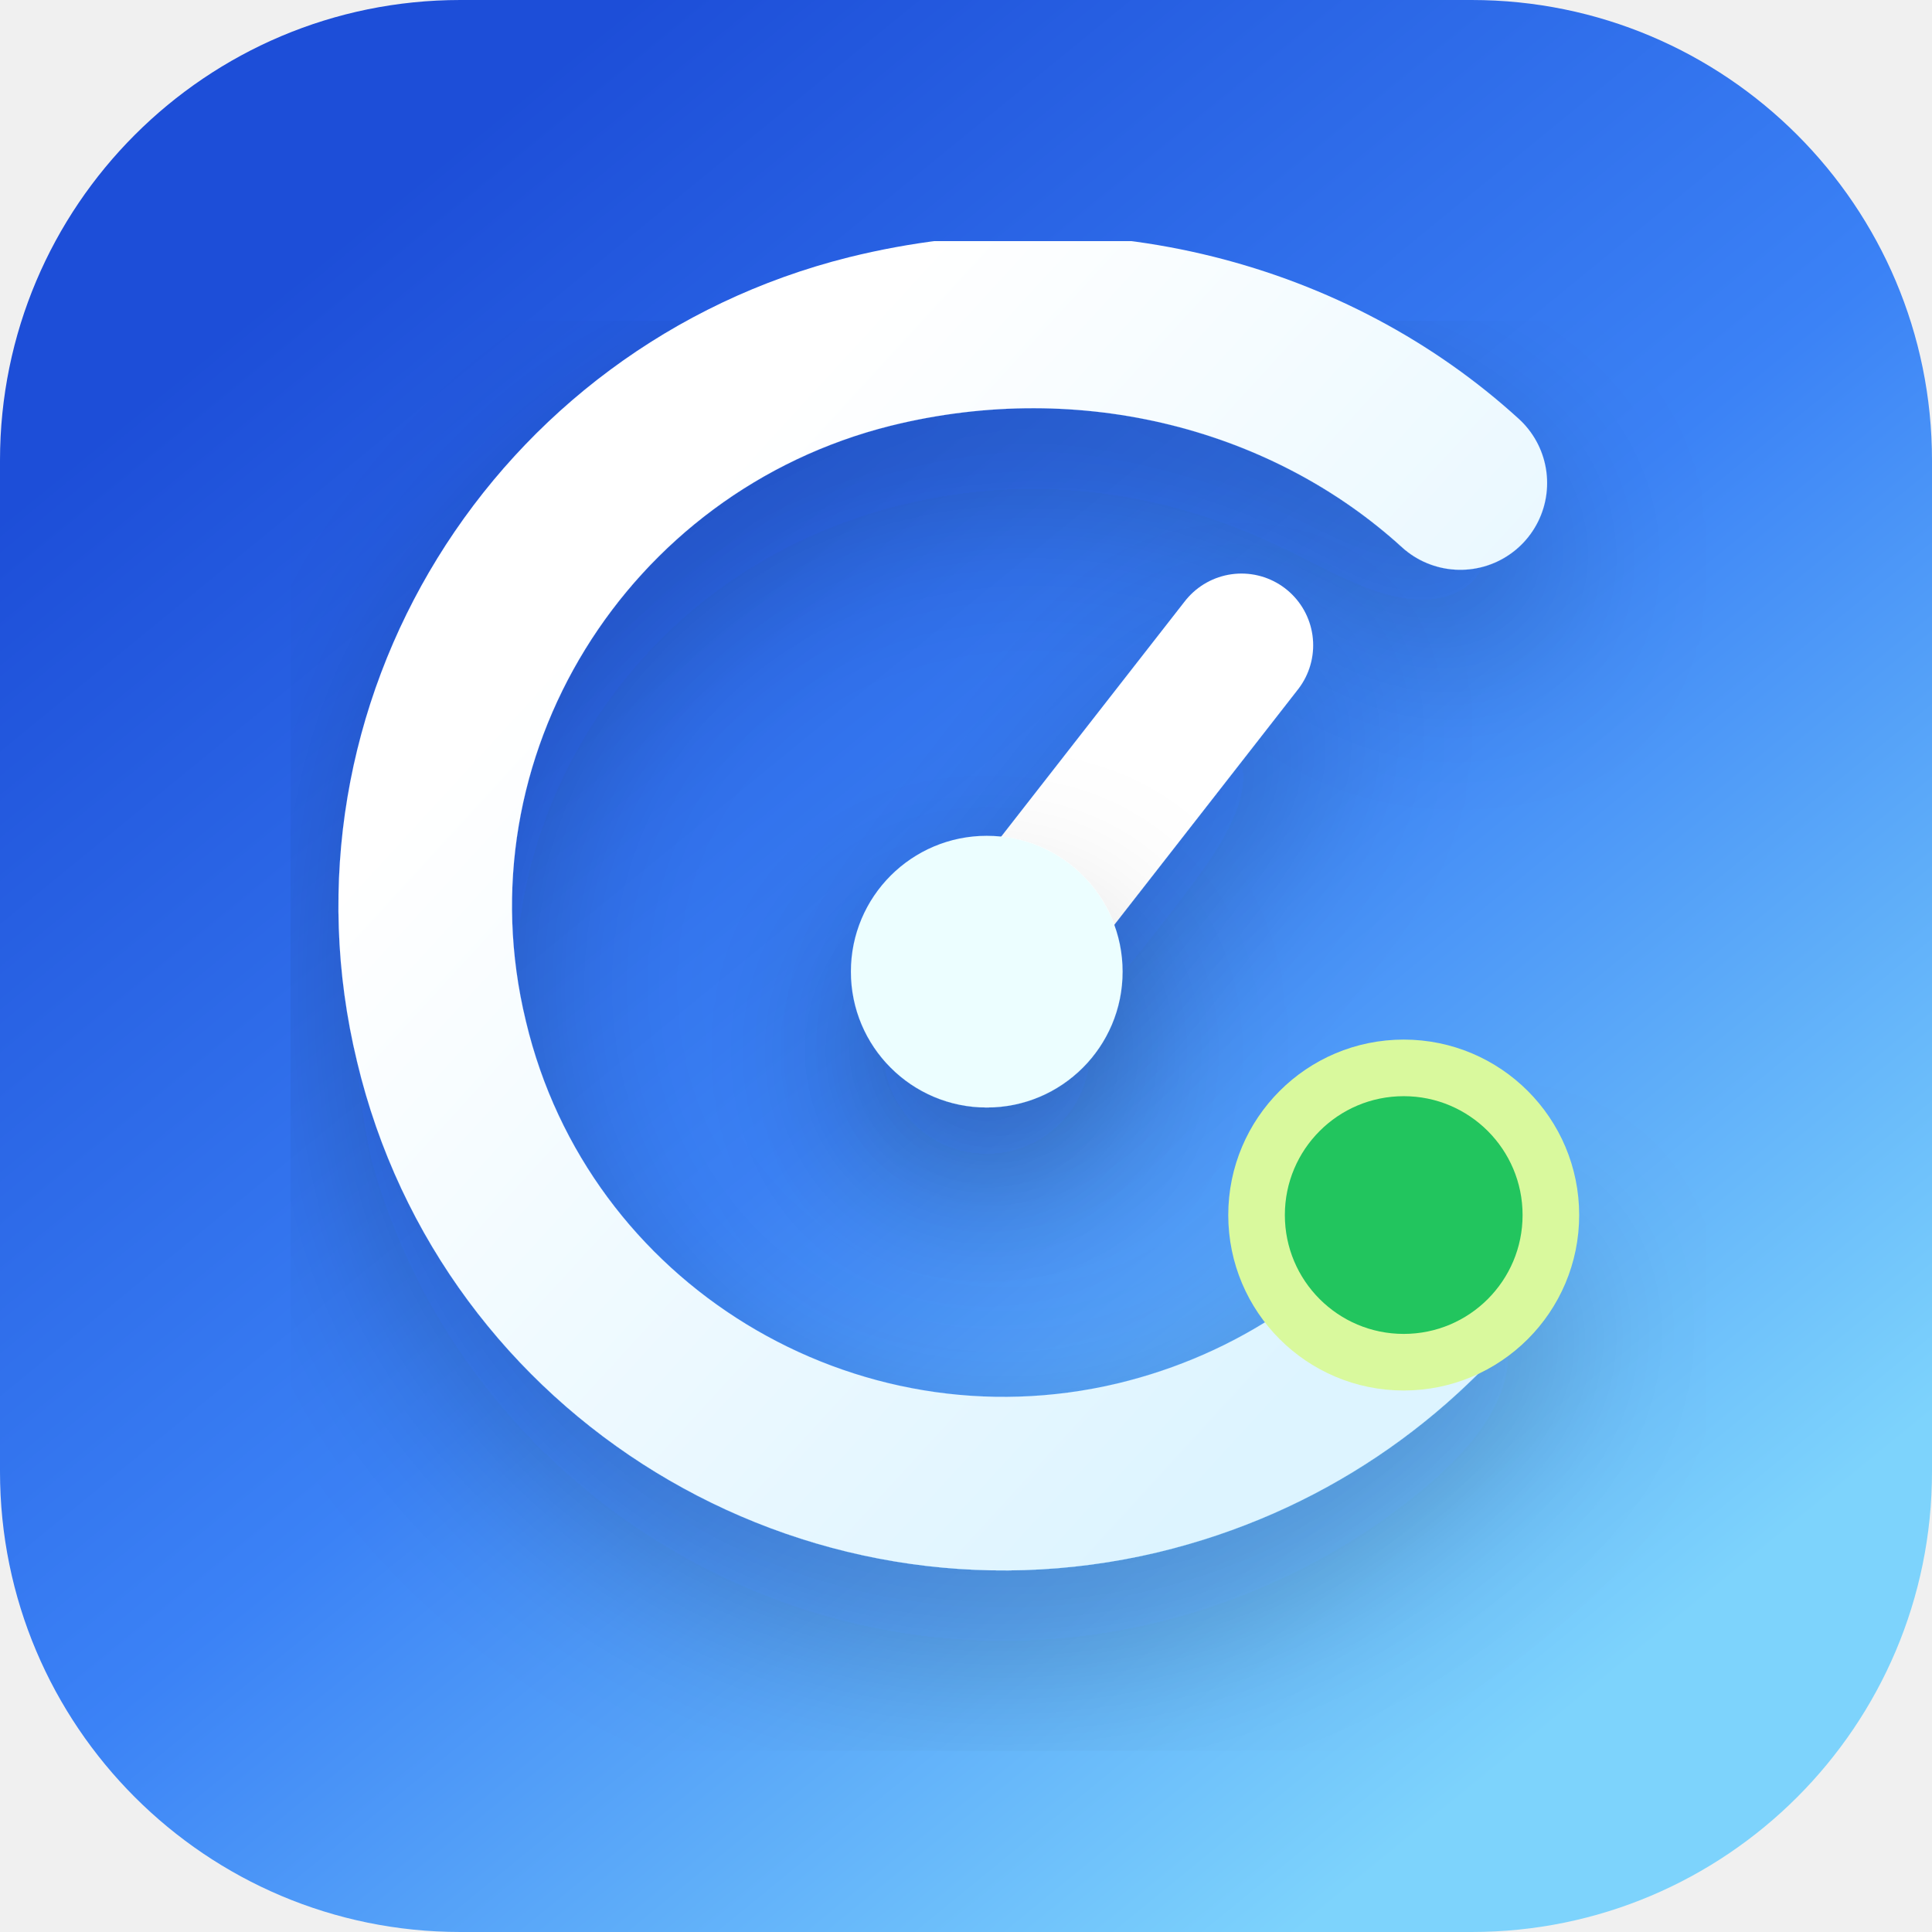
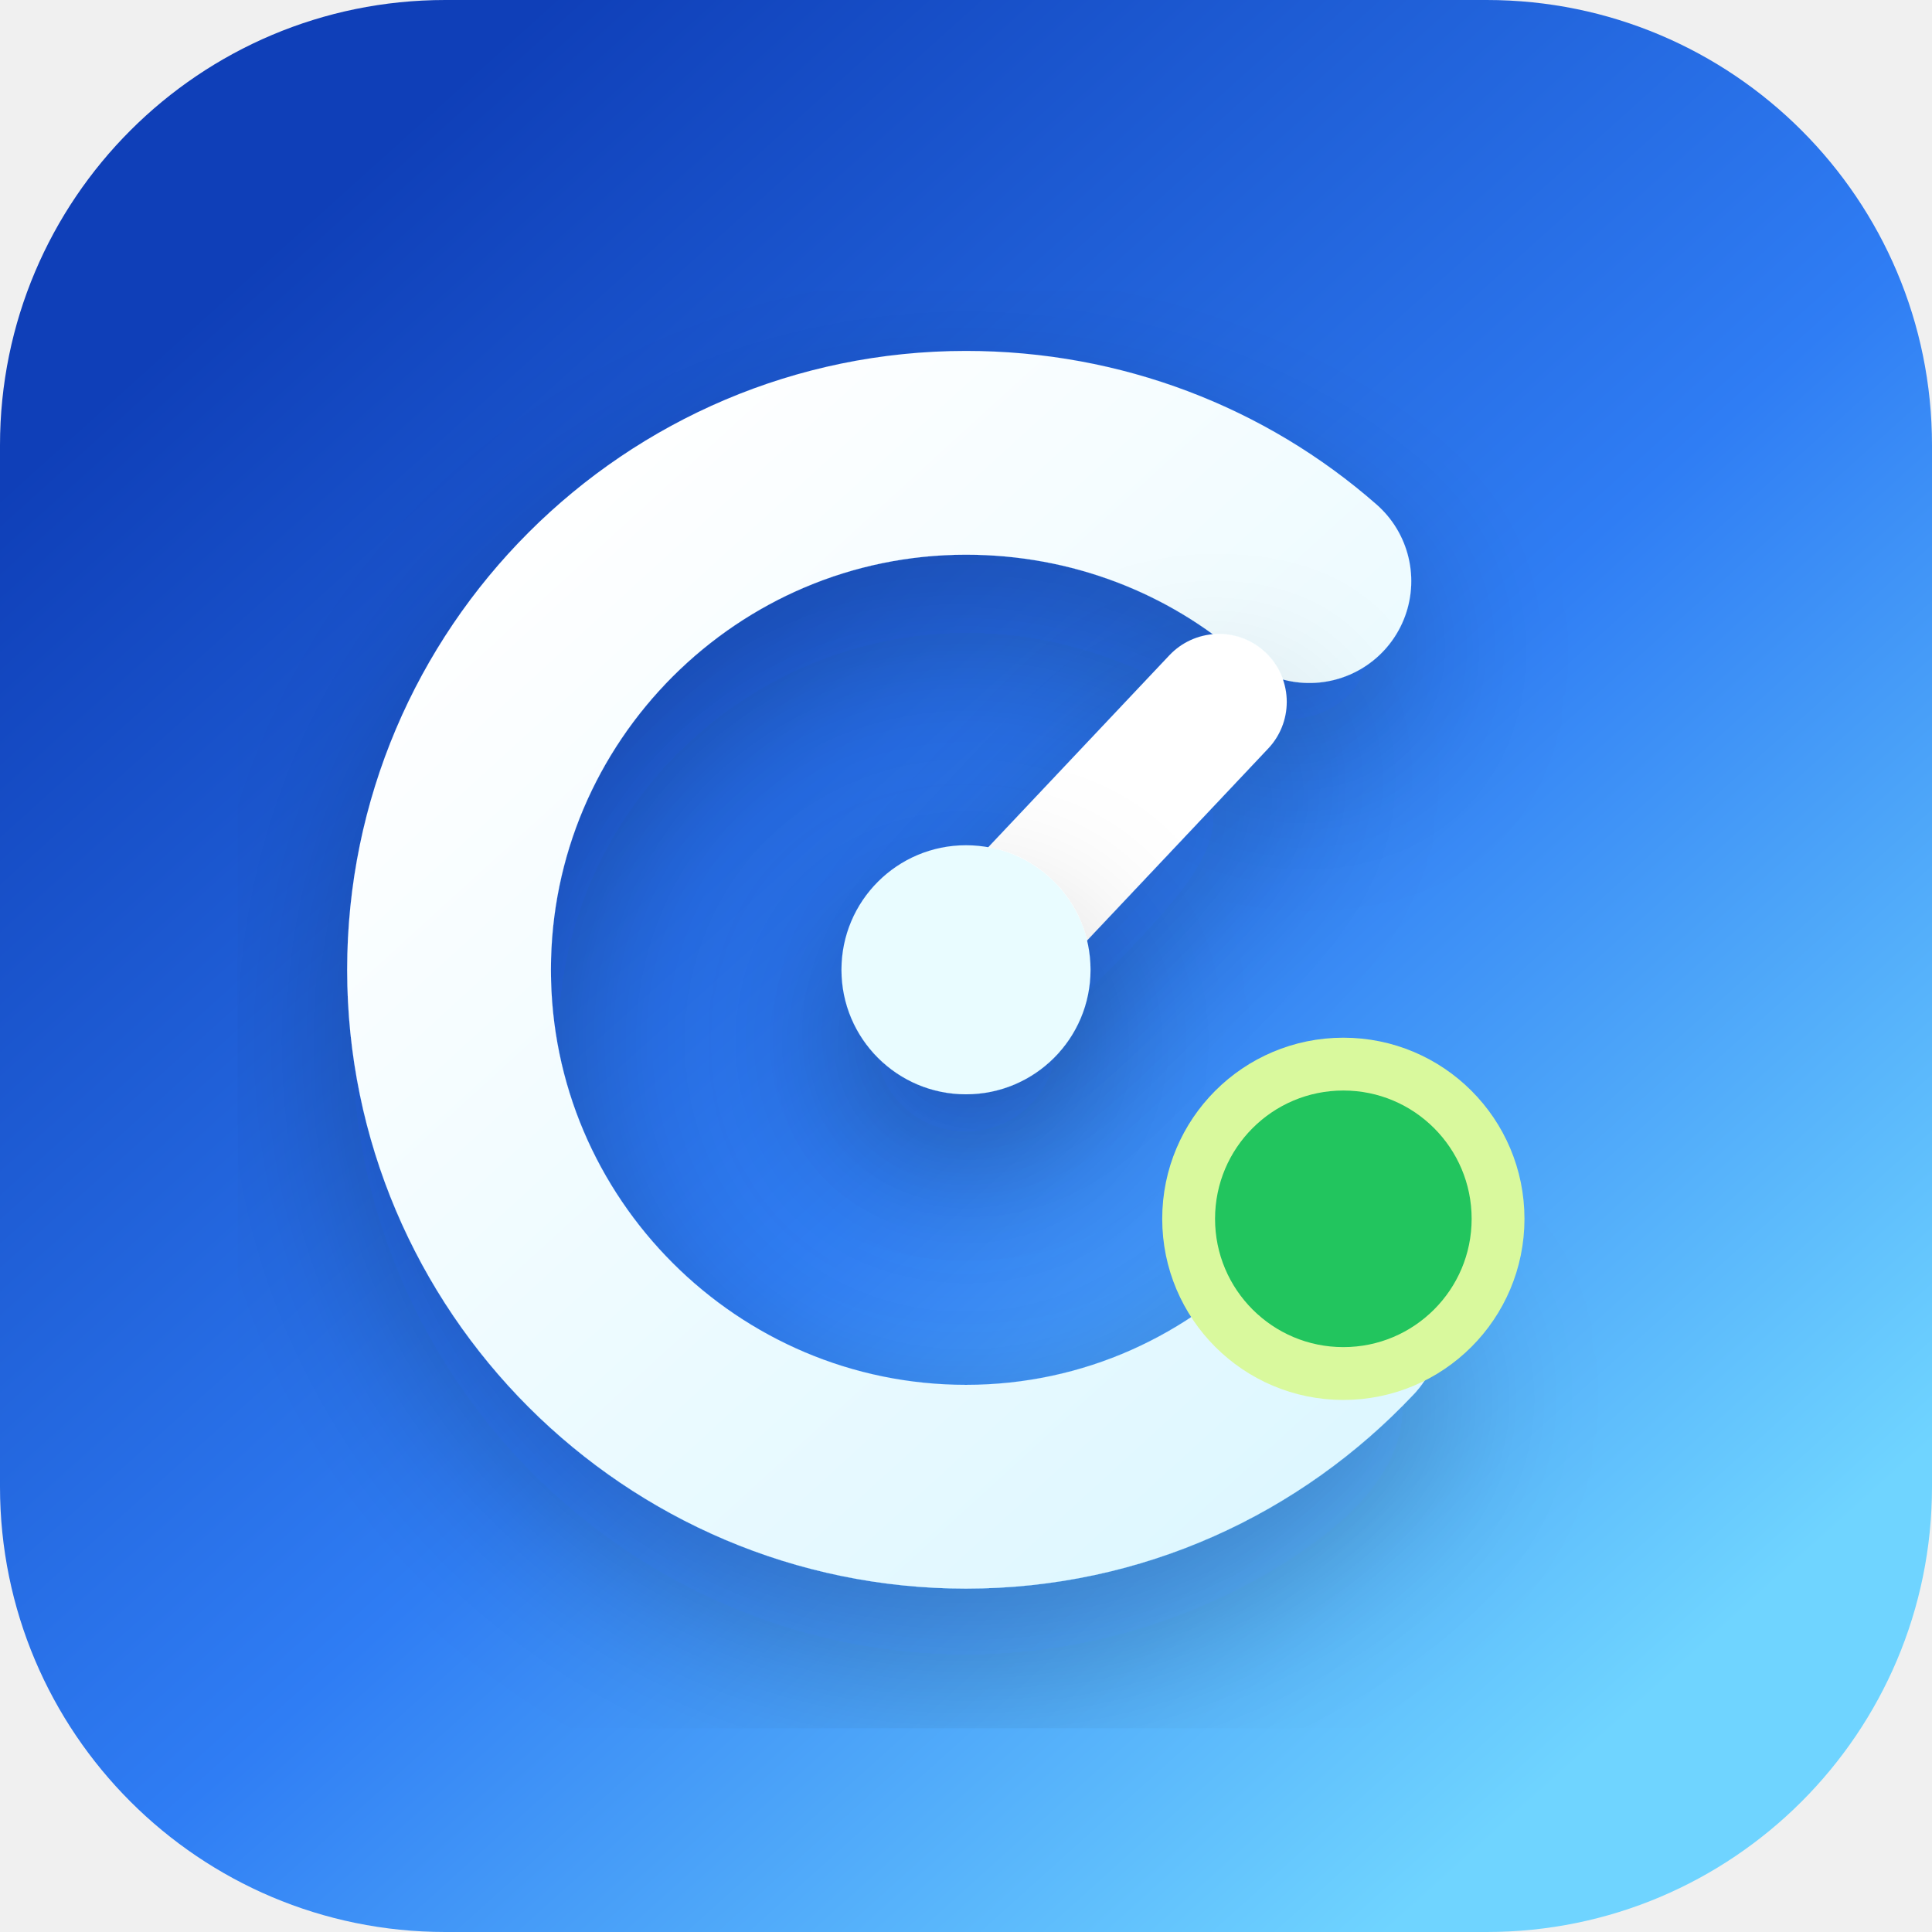
<svg xmlns="http://www.w3.org/2000/svg" width="1024" height="1024" viewBox="0 0 1024 1024" fill="none">
  <defs>
-     <linearGradient id="bg" x1="190" y1="118" x2="834" y2="906" gradientUnits="userSpaceOnUse">
-       <stop stop-color="#1D4ED8" />
-       <stop offset="0.52" stop-color="#3B82F6" />
-       <stop offset="1" stop-color="#7DD3FC" />
+     <linearGradient id="bg" x1="160" y1="116" x2="870" y2="904" gradientUnits="userSpaceOnUse">
+       <stop stop-color="#0F3FB8" />
+       <stop offset="0.55" stop-color="#2F7DF4" />
+       <stop offset="1" stop-color="#6FD4FF" />
    </linearGradient>
-     <linearGradient id="arc" x1="310" y1="328" x2="720" y2="704" gradientUnits="userSpaceOnUse">
+     <linearGradient id="c" x1="288" y1="260" x2="744" y2="760" gradientUnits="userSpaceOnUse">
      <stop stop-color="#FFFFFF" />
-       <stop offset="1" stop-color="#DDF4FF" />
+       <stop offset="1" stop-color="#DDF7FF" />
    </linearGradient>
-     <filter id="shadow" x="154" y="128" width="750" height="800" filterUnits="userSpaceOnUse" color-interpolation-filters="sRGB">
-       <feDropShadow dx="0" dy="42" stdDeviation="46" flood-color="#0F172A" flood-opacity="0.22" />
+     <filter id="softShadow" x="126" y="116" width="780" height="800" filterUnits="userSpaceOnUse" color-interpolation-filters="sRGB">
+       <feDropShadow dx="0" dy="38" stdDeviation="44" flood-color="#0F172A" flood-opacity="0.24" />
    </filter>
  </defs>
-   <rect width="1024" height="1024" rx="244" fill="url(#bg)" />
-   <path d="M774 256C695 184 578 152 461 181C297 222 194 387 234 552C273 716 439 817 603 778C678 760 739 717 781 661" stroke="url(#arc)" stroke-width="92" stroke-linecap="round" filter="url(#shadow)" />
-   <path d="M523 515L658 342" stroke="#FFFFFF" stroke-width="76" stroke-linecap="round" filter="url(#shadow)" />
-   <circle cx="523" cy="515" r="72" fill="#ECFEFF" filter="url(#shadow)" />
-   <circle cx="744" cy="644" r="78" fill="#22C55E" stroke="#D9F99D" stroke-width="30" />
+   <rect width="1024" height="1024" rx="236" fill="url(#bg)" />
+   <path d="M694 308C645 265 581 240 512 240C361 240 238 363 238 514C238 665 361 788 512 788C590 788 660 755 710 702" stroke="url(#c)" stroke-width="108" stroke-linecap="round" filter="url(#softShadow)" />
+   <path d="M512 514L646 372" stroke="#FFFFFF" stroke-width="72" stroke-linecap="round" filter="url(#softShadow)" />
+   <circle cx="512" cy="514" r="66" fill="#E9FCFF" filter="url(#softShadow)" />
+   <circle cx="712" cy="646" r="82" fill="#22C55E" stroke="#D9F99D" stroke-width="28" />
</svg>
